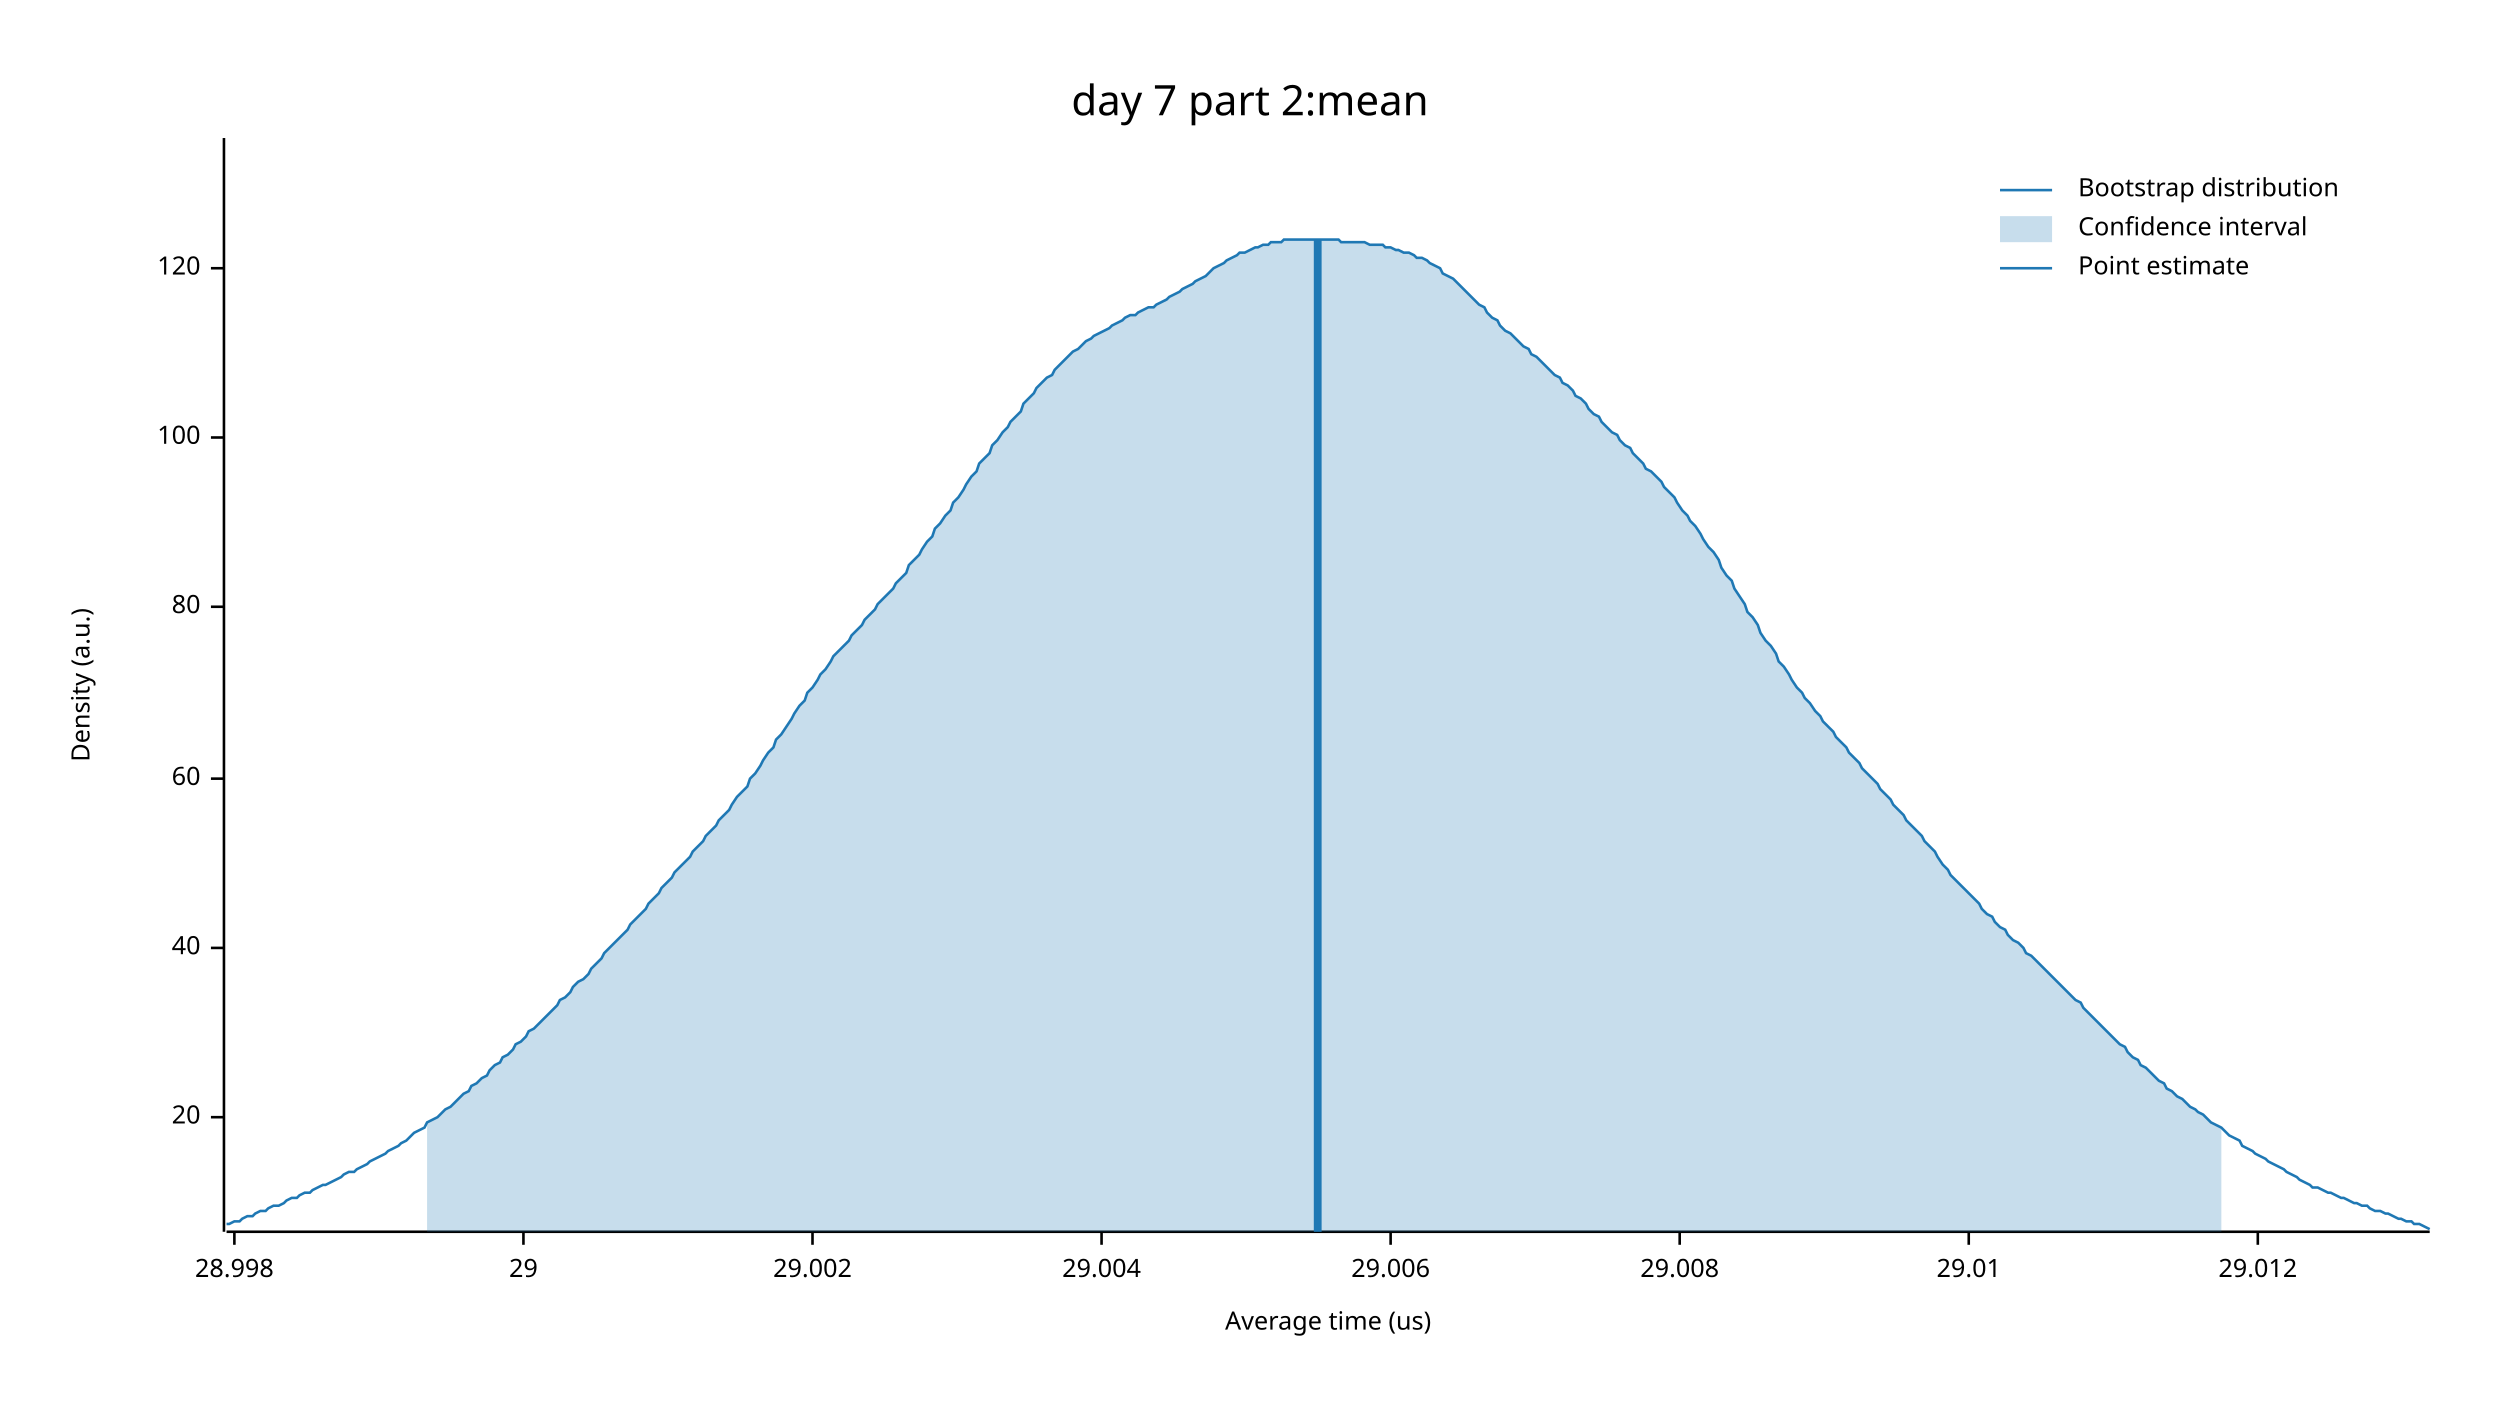
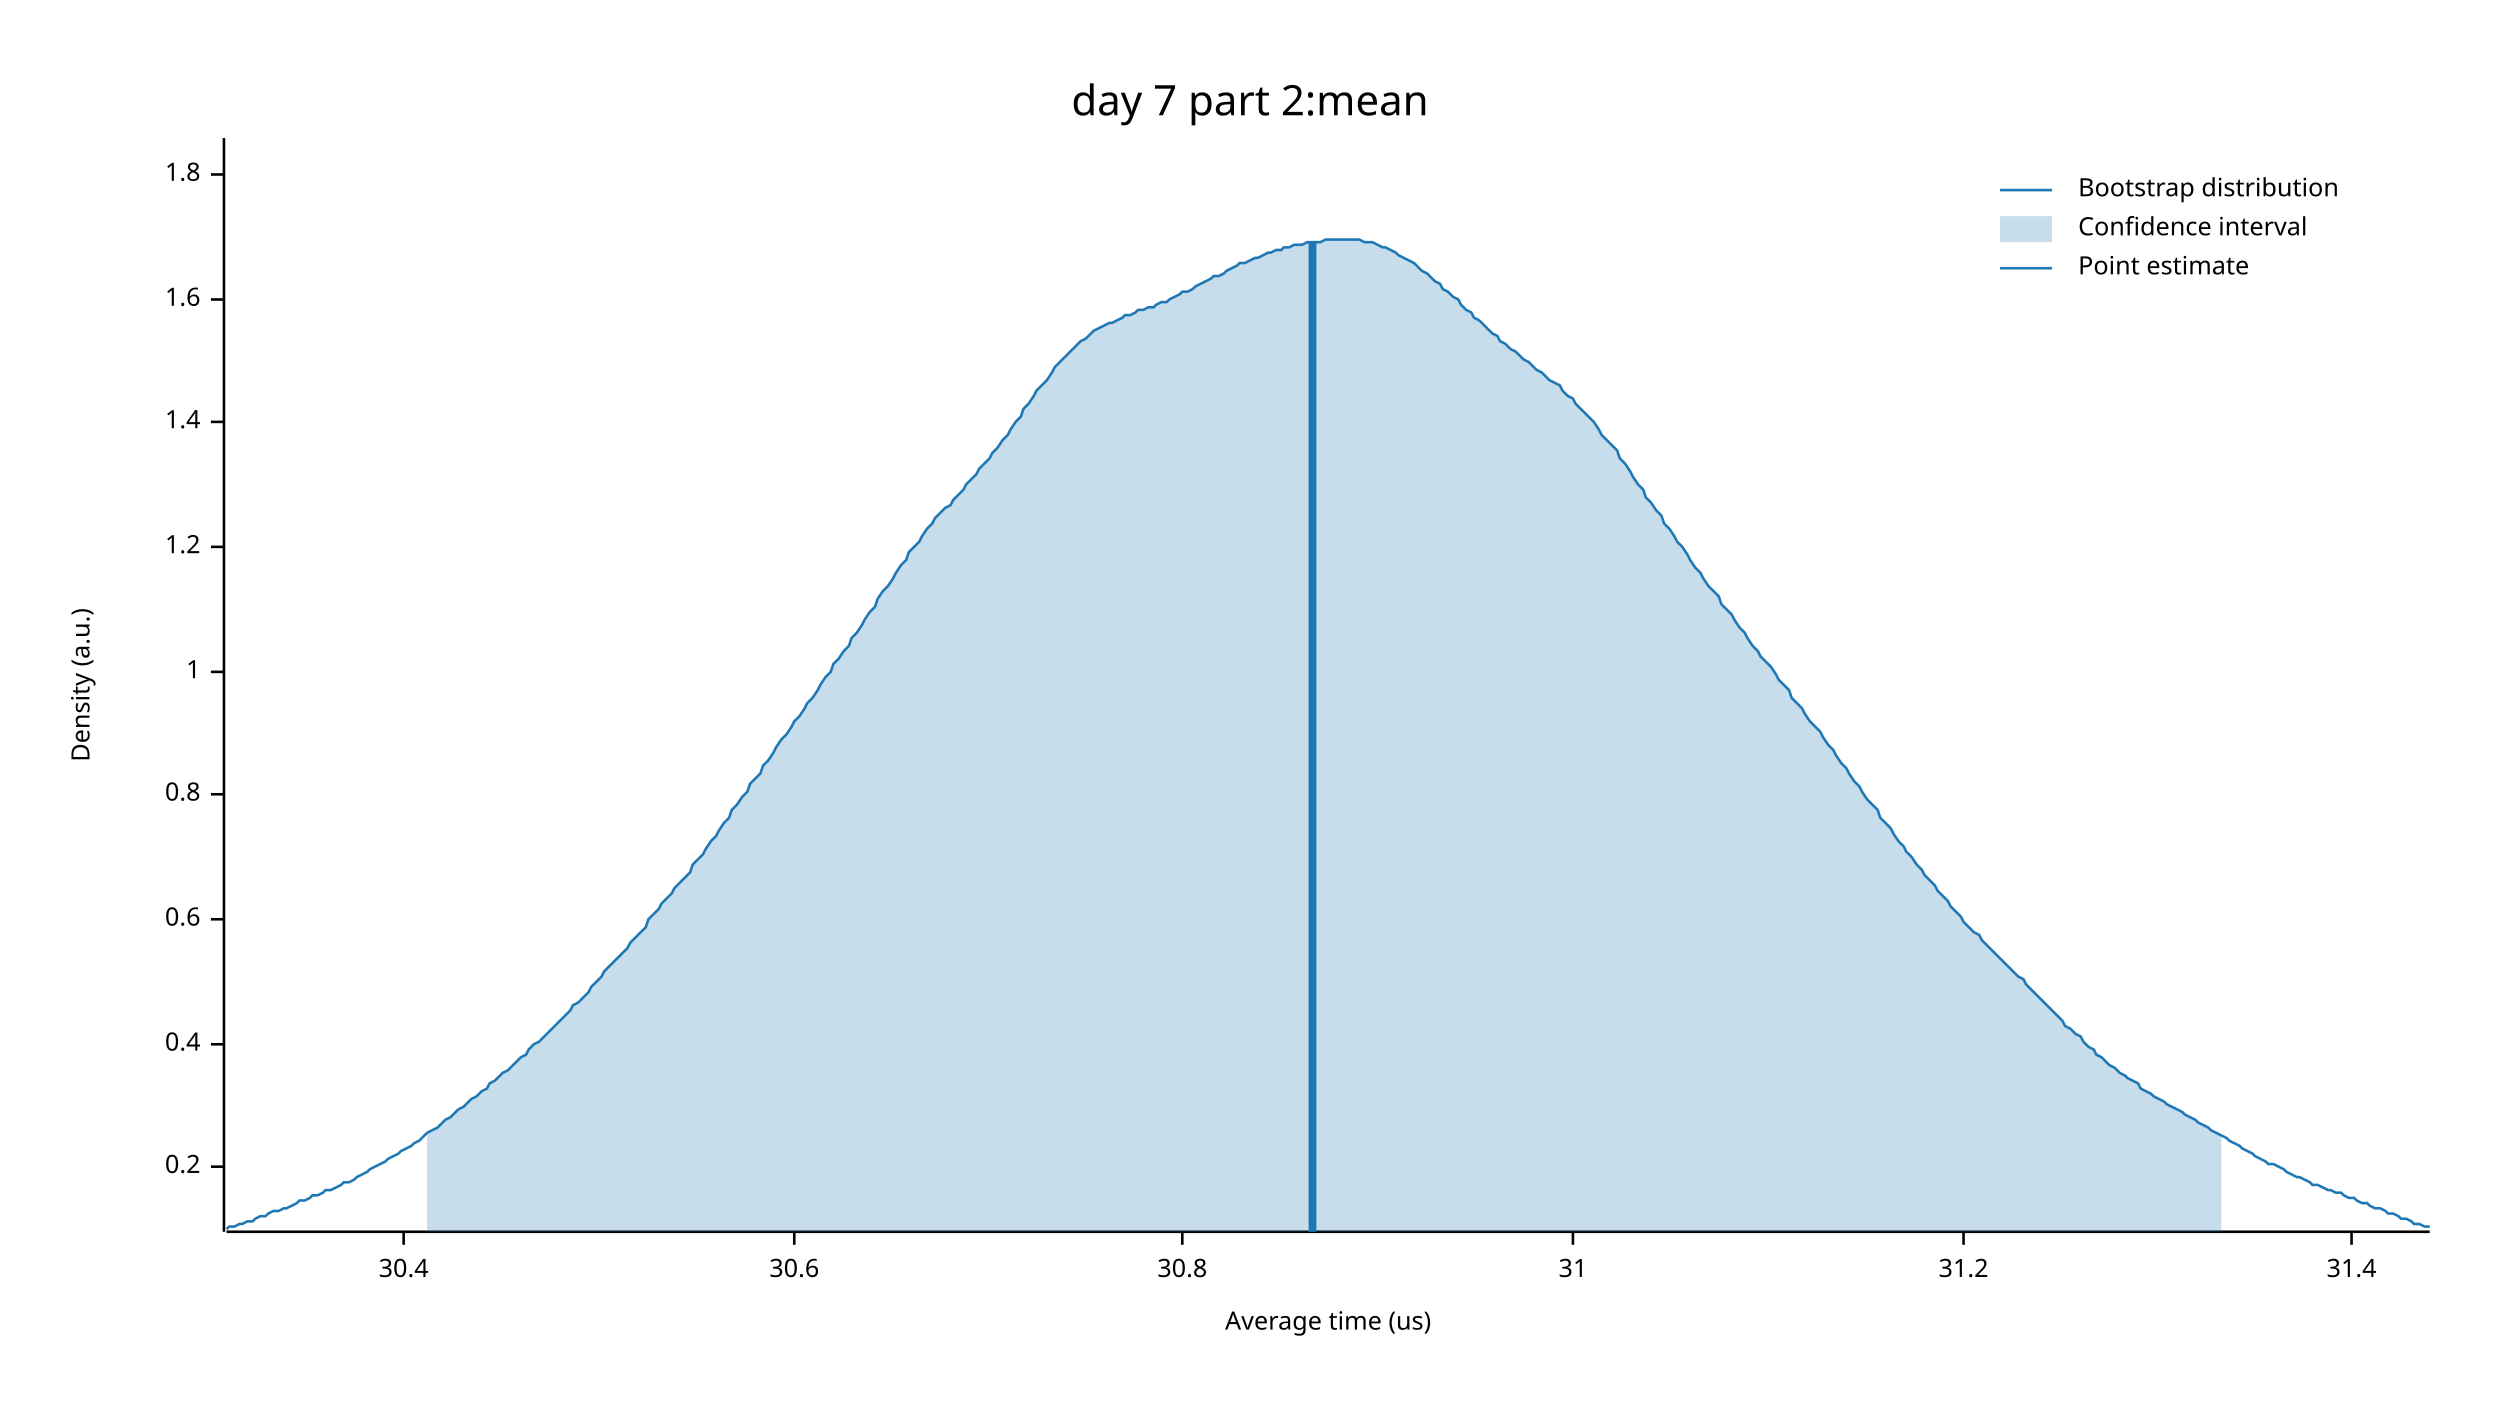
<svg xmlns="http://www.w3.org/2000/svg" width="960" height="540" viewBox="0 0 960 540">
  <text x="480" y="32" dy="0.76em" text-anchor="middle" font-family="sans-serif" font-size="16.129" opacity="1" fill="#000000">
day 7 part 2:mean
</text>
  <text x="27" y="263" dy="0.76em" text-anchor="middle" font-family="sans-serif" font-size="9.677" opacity="1" fill="#000000" transform="rotate(270, 27, 263)">
Density (a.u.)
</text>
  <text x="510" y="513" dy="-0.5ex" text-anchor="middle" font-family="sans-serif" font-size="9.677" opacity="1" fill="#000000">
Average time (us)
</text>
  <polyline fill="none" opacity="1" stroke="#000000" stroke-width="1" points="86,53 86,473 " />
-   <text x="77" y="429" dy="0.5ex" text-anchor="end" font-family="sans-serif" font-size="9.677" opacity="1" fill="#000000">
- 20
+   <text x="77" y="448" dy="0.5ex" text-anchor="end" font-family="sans-serif" font-size="9.677" opacity="1" fill="#000000">
+ 0.2
</text>
-   <polyline fill="none" opacity="1" stroke="#000000" stroke-width="1" points="81,429 86,429 " />
-   <text x="77" y="364" dy="0.5ex" text-anchor="end" font-family="sans-serif" font-size="9.677" opacity="1" fill="#000000">
- 40
+   <polyline fill="none" opacity="1" stroke="#000000" stroke-width="1" points="81,448 86,448 " />
+   <text x="77" y="401" dy="0.5ex" text-anchor="end" font-family="sans-serif" font-size="9.677" opacity="1" fill="#000000">
+ 0.4
</text>
-   <polyline fill="none" opacity="1" stroke="#000000" stroke-width="1" points="81,364 86,364 " />
-   <text x="77" y="299" dy="0.5ex" text-anchor="end" font-family="sans-serif" font-size="9.677" opacity="1" fill="#000000">
- 60
+   <polyline fill="none" opacity="1" stroke="#000000" stroke-width="1" points="81,401 86,401 " />
+   <text x="77" y="353" dy="0.5ex" text-anchor="end" font-family="sans-serif" font-size="9.677" opacity="1" fill="#000000">
+ 0.6
</text>
-   <polyline fill="none" opacity="1" stroke="#000000" stroke-width="1" points="81,299 86,299 " />
-   <text x="77" y="233" dy="0.5ex" text-anchor="end" font-family="sans-serif" font-size="9.677" opacity="1" fill="#000000">
- 80
+   <polyline fill="none" opacity="1" stroke="#000000" stroke-width="1" points="81,353 86,353 " />
+   <text x="77" y="305" dy="0.5ex" text-anchor="end" font-family="sans-serif" font-size="9.677" opacity="1" fill="#000000">
+ 0.8
</text>
-   <polyline fill="none" opacity="1" stroke="#000000" stroke-width="1" points="81,233 86,233 " />
-   <text x="77" y="168" dy="0.5ex" text-anchor="end" font-family="sans-serif" font-size="9.677" opacity="1" fill="#000000">
- 100
+   <polyline fill="none" opacity="1" stroke="#000000" stroke-width="1" points="81,305 86,305 " />
+   <text x="77" y="258" dy="0.5ex" text-anchor="end" font-family="sans-serif" font-size="9.677" opacity="1" fill="#000000">
+ 1
</text>
-   <polyline fill="none" opacity="1" stroke="#000000" stroke-width="1" points="81,168 86,168 " />
-   <text x="77" y="103" dy="0.5ex" text-anchor="end" font-family="sans-serif" font-size="9.677" opacity="1" fill="#000000">
- 120
+   <polyline fill="none" opacity="1" stroke="#000000" stroke-width="1" points="81,258 86,258 " />
+   <text x="77" y="210" dy="0.5ex" text-anchor="end" font-family="sans-serif" font-size="9.677" opacity="1" fill="#000000">
+ 1.2
</text>
-   <polyline fill="none" opacity="1" stroke="#000000" stroke-width="1" points="81,103 86,103 " />
+   <polyline fill="none" opacity="1" stroke="#000000" stroke-width="1" points="81,210 86,210 " />
+   <text x="77" y="162" dy="0.5ex" text-anchor="end" font-family="sans-serif" font-size="9.677" opacity="1" fill="#000000">
+ 1.4
+ </text>
+   <polyline fill="none" opacity="1" stroke="#000000" stroke-width="1" points="81,162 86,162 " />
+   <text x="77" y="115" dy="0.5ex" text-anchor="end" font-family="sans-serif" font-size="9.677" opacity="1" fill="#000000">
+ 1.6
+ </text>
+   <polyline fill="none" opacity="1" stroke="#000000" stroke-width="1" points="81,115 86,115 " />
+   <text x="77" y="67" dy="0.5ex" text-anchor="end" font-family="sans-serif" font-size="9.677" opacity="1" fill="#000000">
+ 1.8
+ </text>
+   <polyline fill="none" opacity="1" stroke="#000000" stroke-width="1" points="81,67 86,67 " />
  <polyline fill="none" opacity="1" stroke="#000000" stroke-width="1" points="87,473 933,473 " />
-   <text x="90" y="483" dy="0.76em" text-anchor="middle" font-family="sans-serif" font-size="9.677" opacity="1" fill="#000000">
- 28.998
+   <text x="155" y="483" dy="0.76em" text-anchor="middle" font-family="sans-serif" font-size="9.677" opacity="1" fill="#000000">
+ 30.4
</text>
-   <polyline fill="none" opacity="1" stroke="#000000" stroke-width="1" points="90,473 90,478 " />
-   <text x="201" y="483" dy="0.76em" text-anchor="middle" font-family="sans-serif" font-size="9.677" opacity="1" fill="#000000">
- 29
+   <polyline fill="none" opacity="1" stroke="#000000" stroke-width="1" points="155,473 155,478 " />
+   <text x="305" y="483" dy="0.76em" text-anchor="middle" font-family="sans-serif" font-size="9.677" opacity="1" fill="#000000">
+ 30.6
</text>
-   <polyline fill="none" opacity="1" stroke="#000000" stroke-width="1" points="201,473 201,478 " />
-   <text x="312" y="483" dy="0.76em" text-anchor="middle" font-family="sans-serif" font-size="9.677" opacity="1" fill="#000000">
- 29.002
+   <polyline fill="none" opacity="1" stroke="#000000" stroke-width="1" points="305,473 305,478 " />
+   <text x="454" y="483" dy="0.76em" text-anchor="middle" font-family="sans-serif" font-size="9.677" opacity="1" fill="#000000">
+ 30.8
</text>
-   <polyline fill="none" opacity="1" stroke="#000000" stroke-width="1" points="312,473 312,478 " />
-   <text x="423" y="483" dy="0.76em" text-anchor="middle" font-family="sans-serif" font-size="9.677" opacity="1" fill="#000000">
- 29.004
+   <polyline fill="none" opacity="1" stroke="#000000" stroke-width="1" points="454,473 454,478 " />
+   <text x="604" y="483" dy="0.76em" text-anchor="middle" font-family="sans-serif" font-size="9.677" opacity="1" fill="#000000">
+ 31
</text>
-   <polyline fill="none" opacity="1" stroke="#000000" stroke-width="1" points="423,473 423,478 " />
-   <text x="534" y="483" dy="0.76em" text-anchor="middle" font-family="sans-serif" font-size="9.677" opacity="1" fill="#000000">
- 29.006
+   <polyline fill="none" opacity="1" stroke="#000000" stroke-width="1" points="604,473 604,478 " />
+   <text x="754" y="483" dy="0.76em" text-anchor="middle" font-family="sans-serif" font-size="9.677" opacity="1" fill="#000000">
+ 31.2
</text>
-   <polyline fill="none" opacity="1" stroke="#000000" stroke-width="1" points="534,473 534,478 " />
-   <text x="645" y="483" dy="0.76em" text-anchor="middle" font-family="sans-serif" font-size="9.677" opacity="1" fill="#000000">
- 29.008
+   <polyline fill="none" opacity="1" stroke="#000000" stroke-width="1" points="754,473 754,478 " />
+   <text x="903" y="483" dy="0.76em" text-anchor="middle" font-family="sans-serif" font-size="9.677" opacity="1" fill="#000000">
+ 31.4
</text>
-   <polyline fill="none" opacity="1" stroke="#000000" stroke-width="1" points="645,473 645,478 " />
-   <text x="756" y="483" dy="0.76em" text-anchor="middle" font-family="sans-serif" font-size="9.677" opacity="1" fill="#000000">
- 29.01
- </text>
-   <polyline fill="none" opacity="1" stroke="#000000" stroke-width="1" points="756,473 756,478 " />
-   <text x="867" y="483" dy="0.76em" text-anchor="middle" font-family="sans-serif" font-size="9.677" opacity="1" fill="#000000">
- 29.012
- </text>
-   <polyline fill="none" opacity="1" stroke="#000000" stroke-width="1" points="867,473 867,478 " />
-   <polyline fill="none" opacity="1" stroke="#1F78B4" stroke-width="1" points="87,470 88,470 90,469 92,469 93,468 95,467 97,467 98,466 100,465 102,465 103,464 105,463 107,463 109,462 110,461 112,460 114,460 115,459 117,458 119,458 120,457 122,456 124,455 125,455 127,454 129,453 131,452 132,451 134,450 136,450 137,449 139,448 141,447 142,446 144,445 146,444 148,443 149,442 151,441 153,440 154,439 156,438 158,436 159,435 161,434 163,433 164,431 166,430 168,429 170,427 171,426 173,425 175,423 176,422 178,420 180,419 181,417 183,416 185,414 187,413 188,411 190,409 192,408 193,406 195,405 197,403 198,401 200,400 202,398 203,396 205,395 207,393 209,391 210,390 212,388 214,386 215,384 217,383 219,381 220,379 222,377 224,376 226,374 227,372 229,370 231,368 232,366 234,364 236,362 237,361 239,359 241,357 242,355 244,353 246,351 248,349 249,347 251,345 253,343 254,341 256,339 258,337 259,335 261,333 263,331 265,329 266,327 268,325 270,323 271,321 273,319 275,317 276,315 278,313 280,311 281,309 283,306 285,304 287,302 288,299 290,297 292,294 293,292 295,289 297,287 298,284 300,282 302,279 304,276 305,274 307,271 309,269 310,266 312,264 314,261 315,259 317,257 319,254 320,252 322,250 324,248 326,246 327,244 329,242 331,240 332,238 334,236 336,234 337,232 339,230 341,228 343,226 344,224 346,222 348,220 349,217 351,215 353,213 354,211 356,208 358,206 359,203 361,201 363,198 365,196 366,193 368,191 370,188 371,186 373,183 375,181 376,178 378,176 380,174 381,171 383,169 385,166 387,164 388,162 390,160 392,158 393,155 395,153 397,151 398,149 400,147 402,145 404,144 405,142 407,140 409,138 410,137 412,135 414,134 415,133 417,131 419,130 420,129 422,128 424,127 426,126 427,125 429,124 431,123 432,122 434,121 436,121 437,120 439,119 441,118 443,118 444,117 446,116 448,115 449,114 451,113 453,112 454,111 456,110 458,109 459,108 461,107 463,106 465,104 466,103 468,102 470,101 471,100 473,99 475,98 476,97 478,97 480,96 482,95 483,95 485,94 487,94 488,93 490,93 492,93 493,92 495,92 497,92 498,92 500,92 502,92 504,92 505,92 507,92 509,92 510,92 512,92 514,92 515,93 517,93 519,93 521,93 522,93 524,93 526,94 527,94 529,94 531,94 532,95 534,95 536,96 537,96 539,97 541,97 543,98 544,99 546,99 548,100 549,101 551,102 553,103 554,105 556,106 558,107 560,109 561,110 563,112 565,114 566,115 568,117 570,118 571,120 573,122 575,123 576,125 578,127 580,128 582,130 583,131 585,133 587,134 588,136 590,137 592,139 593,140 595,142 597,144 599,145 600,147 602,148 604,150 605,152 607,153 609,155 610,157 612,159 614,160 615,162 617,164 619,166 621,167 622,169 624,171 626,172 627,174 629,176 631,178 632,180 634,181 636,183 638,185 639,187 641,189 643,191 644,193 646,196 648,198 649,200 651,202 653,205 654,207 656,210 658,212 660,215 661,218 663,221 665,223 666,226 668,229 670,232 671,235 673,237 675,240 676,243 678,246 680,248 682,251 683,254 685,256 687,259 688,261 690,264 692,266 693,268 695,270 697,273 699,275 700,277 702,279 704,281 705,283 707,285 709,287 710,289 712,291 714,293 715,295 717,297 719,299 721,301 722,303 724,305 726,307 727,309 729,311 731,313 732,315 734,317 736,319 738,321 739,323 741,325 743,327 744,329 746,332 748,334 749,336 751,338 753,340 754,341 756,343 758,345 760,347 761,349 763,351 765,352 766,354 768,356 770,357 771,359 773,361 775,362 777,364 778,366 780,367 782,369 783,370 785,372 787,374 788,375 790,377 792,379 793,380 795,382 797,384 799,385 800,387 802,389 804,391 805,392 807,394 809,396 810,397 812,399 814,401 816,402 817,404 819,406 821,407 822,409 824,410 826,412 827,413 829,415 831,416 832,418 834,419 836,421 838,422 839,423 841,425 843,426 844,427 846,428 848,430 849,431 851,432 853,433 855,435 856,436 858,437 860,438 861,440 863,441 865,442 866,443 868,444 870,445 871,446 873,447 875,448 877,449 878,450 880,451 882,452 883,453 885,454 887,455 888,456 890,456 892,457 894,458 895,458 897,459 899,460 900,460 902,461 904,462 905,462 907,463 909,463 910,464 912,465 914,465 916,466 917,466 919,467 921,468 922,468 924,469 926,469 927,470 929,470 931,471 933,472 " />
-   <polygon opacity="0.25" fill="#1F78B4" points="164,431 166,430 168,429 170,427 171,426 173,425 175,423 176,422 178,420 180,419 181,417 183,416 185,414 187,413 188,411 190,409 192,408 193,406 195,405 197,403 198,401 200,400 202,398 203,396 205,395 207,393 209,391 210,390 212,388 214,386 215,384 217,383 219,381 220,379 222,377 224,376 226,374 227,372 229,370 231,368 232,366 234,364 236,362 237,361 239,359 241,357 242,355 244,353 246,351 248,349 249,347 251,345 253,343 254,341 256,339 258,337 259,335 261,333 263,331 265,329 266,327 268,325 270,323 271,321 273,319 275,317 276,315 278,313 280,311 281,309 283,306 285,304 287,302 288,299 290,297 292,294 293,292 295,289 297,287 298,284 300,282 302,279 304,276 305,274 307,271 309,269 310,266 312,264 314,261 315,259 317,257 319,254 320,252 322,250 324,248 326,246 327,244 329,242 331,240 332,238 334,236 336,234 337,232 339,230 341,228 343,226 344,224 346,222 348,220 349,217 351,215 353,213 354,211 356,208 358,206 359,203 361,201 363,198 365,196 366,193 368,191 370,188 371,186 373,183 375,181 376,178 378,176 380,174 381,171 383,169 385,166 387,164 388,162 390,160 392,158 393,155 395,153 397,151 398,149 400,147 402,145 404,144 405,142 407,140 409,138 410,137 412,135 414,134 415,133 417,131 419,130 420,129 422,128 424,127 426,126 427,125 429,124 431,123 432,122 434,121 436,121 437,120 439,119 441,118 443,118 444,117 446,116 448,115 449,114 451,113 453,112 454,111 456,110 458,109 459,108 461,107 463,106 465,104 466,103 468,102 470,101 471,100 473,99 475,98 476,97 478,97 480,96 482,95 483,95 485,94 487,94 488,93 490,93 492,93 493,92 495,92 497,92 498,92 500,92 502,92 504,92 505,92 507,92 509,92 510,92 512,92 514,92 515,93 517,93 519,93 521,93 522,93 524,93 526,94 527,94 529,94 531,94 532,95 534,95 536,96 537,96 539,97 541,97 543,98 544,99 546,99 548,100 549,101 551,102 553,103 554,105 556,106 558,107 560,109 561,110 563,112 565,114 566,115 568,117 570,118 571,120 573,122 575,123 576,125 578,127 580,128 582,130 583,131 585,133 587,134 588,136 590,137 592,139 593,140 595,142 597,144 599,145 600,147 602,148 604,150 605,152 607,153 609,155 610,157 612,159 614,160 615,162 617,164 619,166 621,167 622,169 624,171 626,172 627,174 629,176 631,178 632,180 634,181 636,183 638,185 639,187 641,189 643,191 644,193 646,196 648,198 649,200 651,202 653,205 654,207 656,210 658,212 660,215 661,218 663,221 665,223 666,226 668,229 670,232 671,235 673,237 675,240 676,243 678,246 680,248 682,251 683,254 685,256 687,259 688,261 690,264 692,266 693,268 695,270 697,273 699,275 700,277 702,279 704,281 705,283 707,285 709,287 710,289 712,291 714,293 715,295 717,297 719,299 721,301 722,303 724,305 726,307 727,309 729,311 731,313 732,315 734,317 736,319 738,321 739,323 741,325 743,327 744,329 746,332 748,334 749,336 751,338 753,340 754,341 756,343 758,345 760,347 761,349 763,351 765,352 766,354 768,356 770,357 771,359 773,361 775,362 777,364 778,366 780,367 782,369 783,370 785,372 787,374 788,375 790,377 792,379 793,380 795,382 797,384 799,385 800,387 802,389 804,391 805,392 807,394 809,396 810,397 812,399 814,401 816,402 817,404 819,406 821,407 822,409 824,410 826,412 827,413 829,415 831,416 832,418 834,419 836,421 838,422 839,423 841,425 843,426 844,427 846,428 848,430 849,431 851,432 853,433 853,473 164,473 " />
-   <polyline fill="none" opacity="1" stroke="#1F78B4" stroke-width="3" points="506,473 506,92 " />
+   <polyline fill="none" opacity="1" stroke="#000000" stroke-width="1" points="903,473 903,478 " />
+   <polyline fill="none" opacity="1" stroke="#1F78B4" stroke-width="1" points="87,472 88,471 90,471 92,470 93,470 95,469 97,469 98,468 100,467 102,467 103,466 105,465 107,465 109,464 110,464 112,463 114,462 115,461 117,461 119,460 120,459 122,459 124,458 125,457 127,457 129,456 131,455 132,454 134,454 136,453 137,452 139,451 141,450 142,449 144,448 146,447 148,446 149,445 151,444 153,443 154,442 156,441 158,440 159,439 161,438 163,436 164,435 166,434 168,433 170,431 171,430 173,429 175,427 176,426 178,425 180,423 181,422 183,421 185,419 187,418 188,416 190,415 192,413 193,412 195,411 197,409 198,408 200,406 202,405 203,403 205,401 207,400 209,398 210,397 212,395 214,393 215,392 217,390 219,388 220,386 222,385 224,383 226,381 227,379 229,377 231,375 232,373 234,371 236,369 237,368 239,366 241,364 242,362 244,360 246,358 248,356 249,353 251,351 253,349 254,347 256,345 258,343 259,341 261,339 263,337 265,335 266,332 268,330 270,328 271,326 273,323 275,321 276,319 278,316 280,314 281,311 283,309 285,306 287,304 288,301 290,299 292,297 293,294 295,292 297,289 298,287 300,284 302,282 304,279 305,277 307,275 309,272 310,270 312,268 314,265 315,263 317,260 319,258 320,255 322,253 324,250 326,248 327,245 329,243 331,240 332,238 334,235 336,233 337,230 339,227 341,225 343,222 344,220 346,217 348,215 349,212 351,210 353,208 354,206 356,203 358,201 359,199 361,197 363,195 365,194 366,192 368,190 370,188 371,186 373,184 375,182 376,180 378,178 380,176 381,174 383,172 385,169 387,167 388,165 390,162 392,160 393,157 395,155 397,152 398,150 400,148 402,146 404,143 405,141 407,139 409,137 410,136 412,134 414,132 415,131 417,130 419,128 420,127 422,126 424,125 426,124 427,124 429,123 431,122 432,121 434,121 436,120 437,119 439,119 441,118 443,118 444,117 446,116 448,116 449,115 451,114 453,113 454,112 456,112 458,111 459,110 461,109 463,108 465,107 466,106 468,106 470,105 471,104 473,103 475,102 476,101 478,101 480,100 482,99 483,99 485,98 487,97 488,97 490,96 492,96 493,95 495,95 497,94 498,94 500,94 502,93 504,93 505,93 507,93 509,92 510,92 512,92 514,92 515,92 517,92 519,92 521,92 522,92 524,93 526,93 527,93 529,94 531,95 532,95 534,96 536,97 537,98 539,99 541,100 543,101 544,102 546,104 548,105 549,106 551,108 553,109 554,111 556,112 558,114 560,115 561,117 563,119 565,120 566,122 568,123 570,125 571,126 573,128 575,129 576,131 578,132 580,134 582,135 583,136 585,138 587,139 588,140 590,142 592,143 593,144 595,146 597,147 599,148 600,150 602,152 604,153 605,155 607,157 609,159 610,160 612,162 614,165 615,167 617,169 619,171 621,173 622,176 624,178 626,181 627,183 629,186 631,188 632,191 634,193 636,196 638,198 639,201 641,203 643,206 644,208 646,210 648,213 649,215 651,218 653,220 654,222 656,225 658,227 660,229 661,232 663,234 665,236 666,238 668,241 670,243 671,245 673,248 675,250 676,252 678,254 680,256 682,259 683,261 685,263 687,265 688,268 690,270 692,272 693,274 695,277 697,279 699,281 700,283 702,286 704,288 705,290 707,293 709,295 710,297 712,300 714,302 715,304 717,307 719,309 721,311 722,314 724,316 726,318 727,320 729,323 731,325 732,327 734,329 736,332 738,334 739,336 741,338 743,340 744,342 746,344 748,346 749,348 751,350 753,352 754,354 756,356 758,358 760,359 761,361 763,363 765,365 766,366 768,368 770,370 771,371 773,373 775,375 777,376 778,378 780,380 782,382 783,383 785,385 787,387 788,388 790,390 792,392 793,394 795,395 797,397 799,398 800,400 802,402 804,403 805,405 807,406 809,408 810,409 812,410 814,412 816,413 817,414 819,415 821,416 822,418 824,419 826,420 827,421 829,422 831,423 832,424 834,425 836,426 838,427 839,428 841,429 843,430 844,431 846,432 848,433 849,434 851,435 853,436 855,437 856,438 858,439 860,440 861,441 863,442 865,443 866,444 868,445 870,446 871,447 873,447 875,448 877,449 878,450 880,451 882,452 883,452 885,453 887,454 888,455 890,455 892,456 894,457 895,457 897,458 899,458 900,459 902,460 904,460 905,461 907,462 909,462 910,463 912,464 914,464 916,465 917,466 919,466 921,467 922,468 924,468 926,469 927,470 929,470 931,471 933,471 " />
+   <polygon opacity="0.25" fill="#1F78B4" points="164,435 166,434 168,433 170,431 171,430 173,429 175,427 176,426 178,425 180,423 181,422 183,421 185,419 187,418 188,416 190,415 192,413 193,412 195,411 197,409 198,408 200,406 202,405 203,403 205,401 207,400 209,398 210,397 212,395 214,393 215,392 217,390 219,388 220,386 222,385 224,383 226,381 227,379 229,377 231,375 232,373 234,371 236,369 237,368 239,366 241,364 242,362 244,360 246,358 248,356 249,353 251,351 253,349 254,347 256,345 258,343 259,341 261,339 263,337 265,335 266,332 268,330 270,328 271,326 273,323 275,321 276,319 278,316 280,314 281,311 283,309 285,306 287,304 288,301 290,299 292,297 293,294 295,292 297,289 298,287 300,284 302,282 304,279 305,277 307,275 309,272 310,270 312,268 314,265 315,263 317,260 319,258 320,255 322,253 324,250 326,248 327,245 329,243 331,240 332,238 334,235 336,233 337,230 339,227 341,225 343,222 344,220 346,217 348,215 349,212 351,210 353,208 354,206 356,203 358,201 359,199 361,197 363,195 365,194 366,192 368,190 370,188 371,186 373,184 375,182 376,180 378,178 380,176 381,174 383,172 385,169 387,167 388,165 390,162 392,160 393,157 395,155 397,152 398,150 400,148 402,146 404,143 405,141 407,139 409,137 410,136 412,134 414,132 415,131 417,130 419,128 420,127 422,126 424,125 426,124 427,124 429,123 431,122 432,121 434,121 436,120 437,119 439,119 441,118 443,118 444,117 446,116 448,116 449,115 451,114 453,113 454,112 456,112 458,111 459,110 461,109 463,108 465,107 466,106 468,106 470,105 471,104 473,103 475,102 476,101 478,101 480,100 482,99 483,99 485,98 487,97 488,97 490,96 492,96 493,95 495,95 497,94 498,94 500,94 502,93 504,93 505,93 507,93 509,92 510,92 512,92 514,92 515,92 517,92 519,92 521,92 522,92 524,93 526,93 527,93 529,94 531,95 532,95 534,96 536,97 537,98 539,99 541,100 543,101 544,102 546,104 548,105 549,106 551,108 553,109 554,111 556,112 558,114 560,115 561,117 563,119 565,120 566,122 568,123 570,125 571,126 573,128 575,129 576,131 578,132 580,134 582,135 583,136 585,138 587,139 588,140 590,142 592,143 593,144 595,146 597,147 599,148 600,150 602,152 604,153 605,155 607,157 609,159 610,160 612,162 614,165 615,167 617,169 619,171 621,173 622,176 624,178 626,181 627,183 629,186 631,188 632,191 634,193 636,196 638,198 639,201 641,203 643,206 644,208 646,210 648,213 649,215 651,218 653,220 654,222 656,225 658,227 660,229 661,232 663,234 665,236 666,238 668,241 670,243 671,245 673,248 675,250 676,252 678,254 680,256 682,259 683,261 685,263 687,265 688,268 690,270 692,272 693,274 695,277 697,279 699,281 700,283 702,286 704,288 705,290 707,293 709,295 710,297 712,300 714,302 715,304 717,307 719,309 721,311 722,314 724,316 726,318 727,320 729,323 731,325 732,327 734,329 736,332 738,334 739,336 741,338 743,340 744,342 746,344 748,346 749,348 751,350 753,352 754,354 756,356 758,358 760,359 761,361 763,363 765,365 766,366 768,368 770,370 771,371 773,373 775,375 777,376 778,378 780,380 782,382 783,383 785,385 787,387 788,388 790,390 792,392 793,394 795,395 797,397 799,398 800,400 802,402 804,403 805,405 807,406 809,408 810,409 812,410 814,412 816,413 817,414 819,415 821,416 822,418 824,419 826,420 827,421 829,422 831,423 832,424 834,425 836,426 838,427 839,428 841,429 843,430 844,431 846,432 848,433 849,434 851,435 853,436 853,473 164,473 " />
+   <polyline fill="none" opacity="1" stroke="#1F78B4" stroke-width="3" points="504,473 504,93 " />
  <text x="798" y="68" dy="0.76em" text-anchor="start" font-family="sans-serif" font-size="9.677" opacity="1" fill="#000000">
Bootstrap distribution
</text>
  <text x="798" y="83" dy="0.76em" text-anchor="start" font-family="sans-serif" font-size="9.677" opacity="1" fill="#000000">
Confidence interval
</text>
  <text x="798" y="98" dy="0.76em" text-anchor="start" font-family="sans-serif" font-size="9.677" opacity="1" fill="#000000">
Point estimate
</text>
  <polyline fill="none" opacity="1" stroke="#1F78B4" stroke-width="1" points="768,73 788,73 " />
  <rect x="768" y="83" width="20" height="10" opacity="0.25" fill="#1F78B4" stroke="none" />
  <polyline fill="none" opacity="1" stroke="#1F78B4" stroke-width="1" points="768,103 788,103 " />
</svg>
